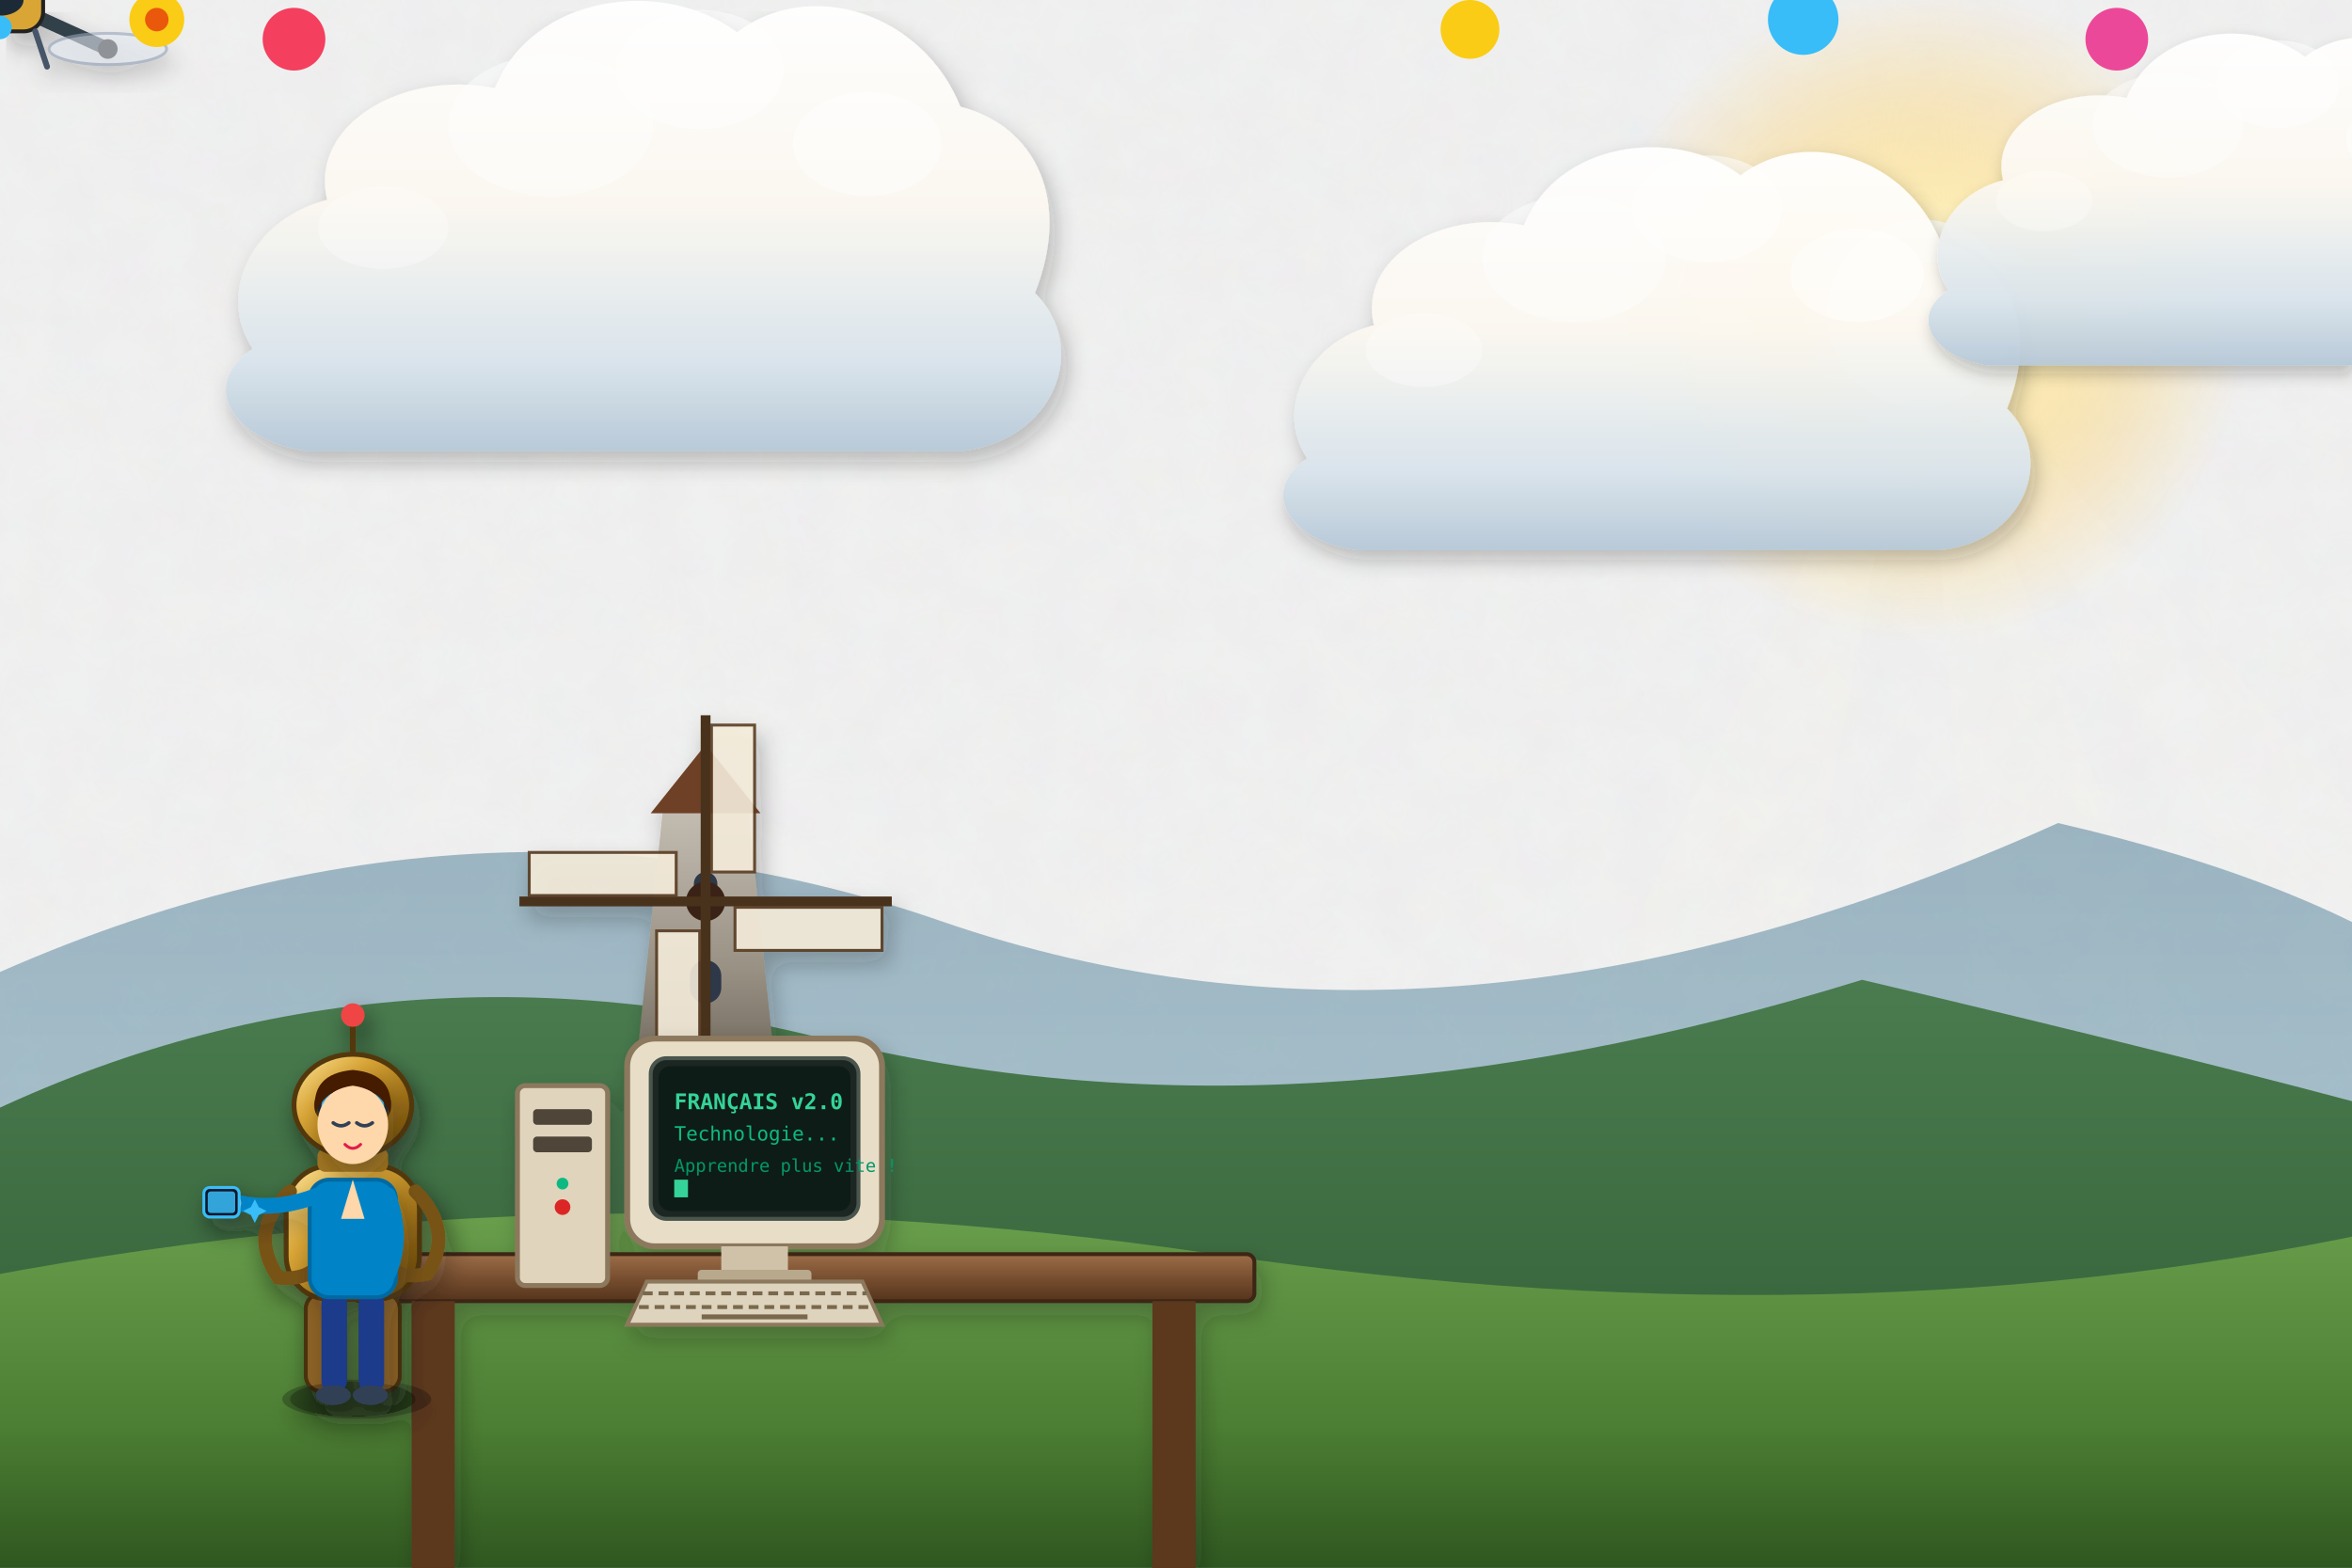
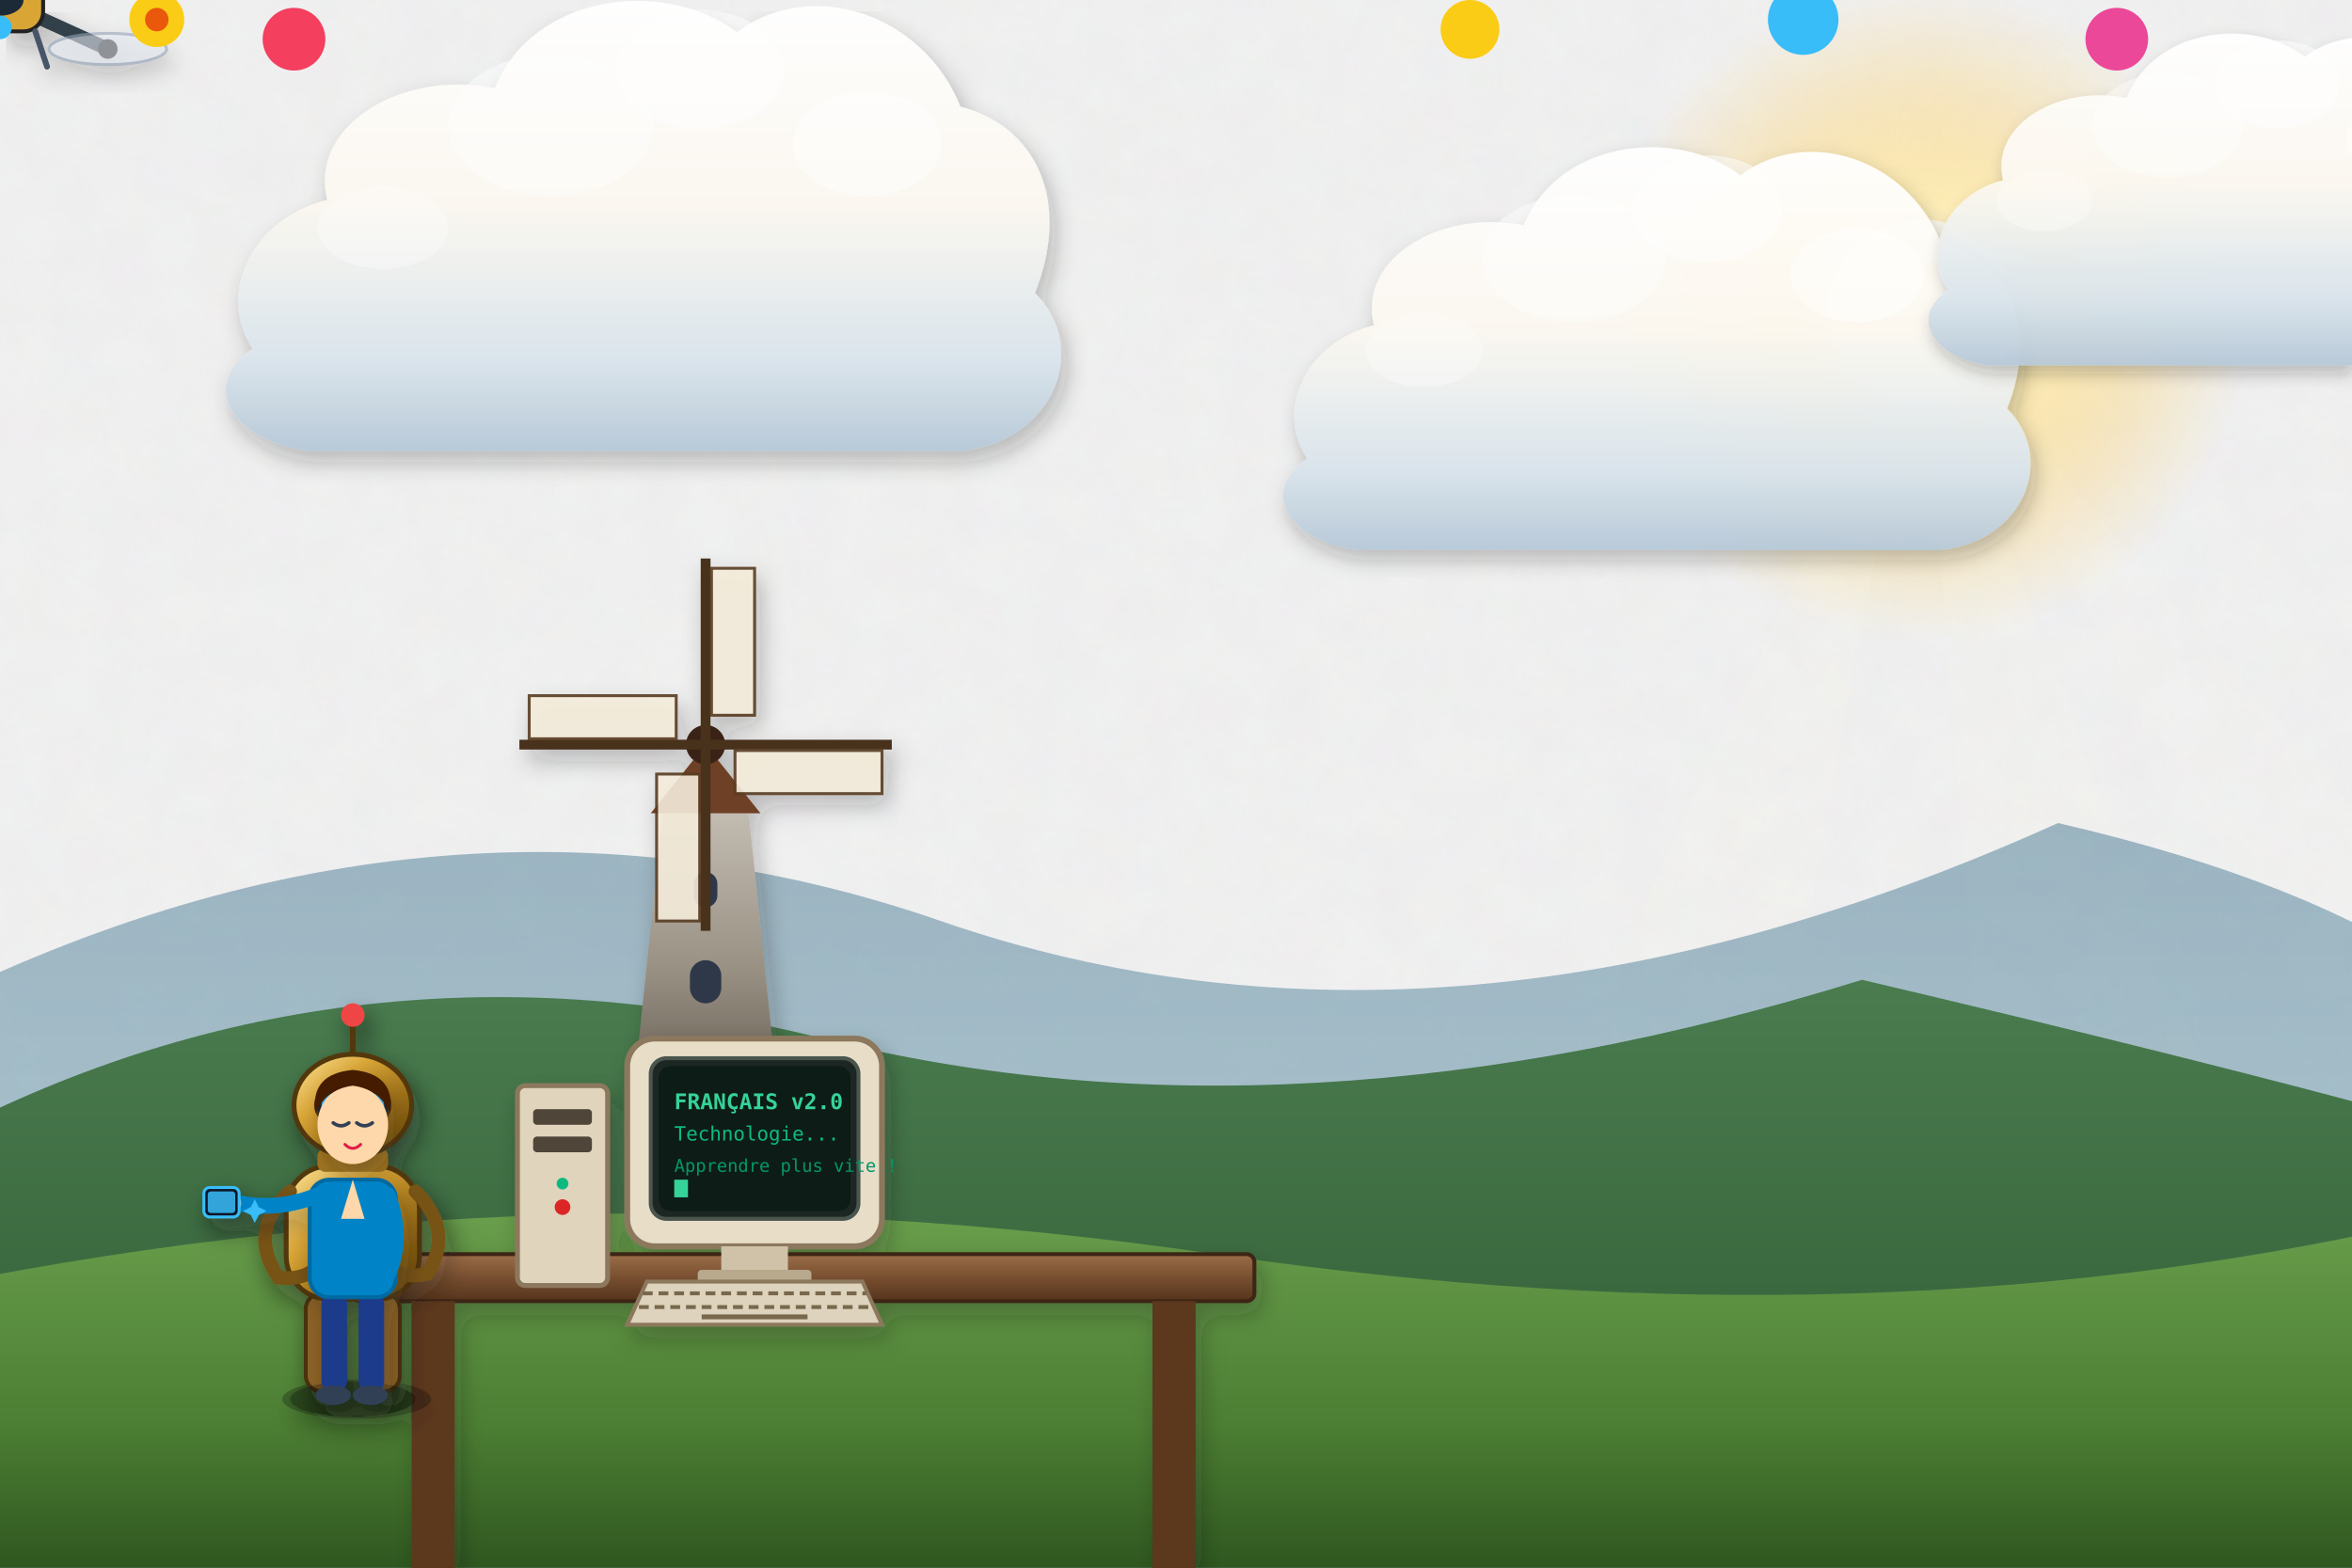
<svg xmlns="http://www.w3.org/2000/svg" viewBox="0 0 1200 800" width="1200" height="800">
  <defs>
    <filter id="ghibliPaper" x="0%" y="0%" width="100%" height="100%">
      <feTurbulence type="fractalNoise" baseFrequency="0.04" numOctaves="3" result="noise" seed="42" />
      <feColorMatrix type="matrix" values="1 0 0 0 0  0 1 0 0 0  0 0 1 0 0  0 0 0 0.035 0" in="noise" result="coloredNoise" />
      <feComposite operator="in" in2="SourceGraphic" />
    </filter>
    <filter id="softGlow" x="-20%" y="-20%" width="140%" height="140%">
      <feGaussianBlur stdDeviation="8" result="blur" />
      <feComposite in="SourceGraphic" in2="blur" operator="over" />
    </filter>
    <filter id="dropShadow" x="-20%" y="-20%" width="140%" height="140%">
      <feDropShadow dx="3" dy="6" stdDeviation="6" flood-color="#141e28" flood-opacity="0.28" />
    </filter>
    <style>
      /* Animações dos elementos vivos da oficina tecnológica (Teknoloji / Tecnologia) */
      .windmill-blades {
        animation: windmillSpin 14s linear infinite;
-         transform-origin: 0px -50px;
+         transform-box: fill-box;
+         transform-origin: center;
      }
      @keyframes windmillSpin {
-         0% { transform: translate(0px, -50px) rotate(0deg); }
-         100% { transform: translate(0px, -50px) rotate(360deg); }
+         0% { transform: rotate(0deg); }
+         100% { transform: rotate(360deg); }
      }

      .drone-flight {
        animation: droneBob 5.2s ease-in-out infinite;
      }
      @keyframes droneBob {
        0%, 100% { transform: translate(680px, 260px) rotate(0deg); }
        25% { transform: translate(695px, 242px) rotate(2deg); }
        50% { transform: translate(670px, 255px) rotate(-1.5deg); }
        75% { transform: translate(660px, 246px) rotate(1.5deg); }
      }

      .drone-rotor-blur {
        animation: rotorSpin 0.1s linear infinite alternate;
      }
      @keyframes rotorSpin {
        0% { transform: scaleX(1); opacity: 0.6; }
        100% { transform: scaleX(0.4); opacity: 0.85; }
      }

      .robot-living {
        animation: robotBreathe 4.4s ease-in-out infinite;
        transform-origin: 360px 540px;
      }
      @keyframes robotBreathe {
        0%, 100% { transform: translate(360px, -30px) scale(1); }
        50% { transform: translate(360px, -33px) scale(1.02, 1.01); }
      }

      .robot-antenna-blink {
        animation: antennaPulse 1.8s ease-in-out infinite;
      }
      @keyframes antennaPulse {
        0%, 100% { opacity: 0.45; }
        50% { opacity: 1; filter: drop-shadow(0 0 6px #ef4444); }
      }

      .crt-screen-glow {
        animation: screenGlowPulse 3.2s ease-in-out infinite;
      }
      @keyframes screenGlowPulse {
        0%, 100% { opacity: 0.94; }
        50% { opacity: 1; filter: drop-shadow(0 0 5px rgba(52, 211, 153, 0.45)); }
      }

      .foreground-flowers-sway {
        transform-origin: 600px 800px;
        animation: flowerBreeze 4s ease-in-out infinite;
      }
      @keyframes flowerBreeze {
        0%, 100% { transform: translate(0px, 750px) rotate(0deg); }
        50% { transform: translate(0px, 750px) rotate(1.5deg); }
      }

      /* Humano interagindo com robô */
      .human-engineer-living {
        animation: humanGesture 4.4s ease-in-out infinite;
        transform-origin: 465px 540px;
      }
      @keyframes humanGesture {
        0%, 100% { transform: translate(465px, -30px) rotate(0deg); }
        30% { transform: translate(465px, -33px) rotate(1.2deg); }
        60% { transform: translate(465px, -29px) rotate(-1deg); }
      }
      .human-arm-interact {
        transform-origin: -10px 42px;
        animation: humanArmWave 2.8s ease-in-out infinite alternate;
      }
      @keyframes humanArmWave {
        0% { transform: rotate(0deg); }
        100% { transform: rotate(-18deg); }
      }
      .tech-interaction-spark {
        animation: sparkPulse 2s ease-in-out infinite;
      }
      @keyframes sparkPulse {
        0%, 100% { opacity: 0.3; transform: scale(0.9); }
        50% { opacity: 0.95; transform: scale(1.15); filter: drop-shadow(0 0 6px #38bdf8); }
      }
    </style>
    <linearGradient id="skyDay" x1="0" y1="0" x2="0" y2="1">
      <stop offset="0%" stop-color="#236ca7" />
      <stop offset="35%" stop-color="#5fa3d6" />
      <stop offset="70%" stop-color="#b8e1f2" />
      <stop offset="100%" stop-color="#fdf3dc" />
    </linearGradient>
    <linearGradient id="skySunset" x1="0" y1="0" x2="0" y2="1">
      <stop offset="0%" stop-color="#31396b" />
      <stop offset="35%" stop-color="#73507b" />
      <stop offset="65%" stop-color="#cb6b5c" />
      <stop offset="85%" stop-color="#f29e5a" />
      <stop offset="100%" stop-color="#fedaa2" />
    </linearGradient>
    <linearGradient id="skyDusk" x1="0" y1="0" x2="0" y2="1">
      <stop offset="0%" stop-color="#121832" />
      <stop offset="40%" stop-color="#262f56" />
      <stop offset="70%" stop-color="#4e3d64" />
      <stop offset="90%" stop-color="#915264" />
      <stop offset="100%" stop-color="#d6846c" />
    </linearGradient>
    <linearGradient id="cloudBodyDay" x1="0" y1="0" x2="0" y2="1">
      <stop offset="0%" stop-color="#ffffff" />
      <stop offset="45%" stop-color="#fcf8f0" />
      <stop offset="80%" stop-color="#d9e4ec" />
      <stop offset="100%" stop-color="#b6c8d7" />
    </linearGradient>
    <linearGradient id="cloudBodySunset" x1="0" y1="0" x2="0" y2="1">
      <stop offset="0%" stop-color="#fff5e6" />
      <stop offset="40%" stop-color="#fbd0a5" />
      <stop offset="75%" stop-color="#cf8ca0" />
      <stop offset="100%" stop-color="#7e607c" />
    </linearGradient>
    <radialGradient id="sunGlowDay" cx="50%" cy="50%" r="50%">
      <stop offset="0%" stop-color="#fffced" stop-opacity="1" />
      <stop offset="35%" stop-color="#ffebaa" stop-opacity="0.85" />
      <stop offset="70%" stop-color="#ffd573" stop-opacity="0.35" />
      <stop offset="100%" stop-color="#ffd573" stop-opacity="0" />
    </radialGradient>
    <radialGradient id="sunGlowSunset" cx="50%" cy="50%" r="50%">
      <stop offset="0%" stop-color="#fff8db" stop-opacity="1" />
      <stop offset="30%" stop-color="#ffb753" stop-opacity="0.9" />
      <stop offset="65%" stop-color="#f46e45" stop-opacity="0.4" />
      <stop offset="100%" stop-color="#e04a43" stop-opacity="0" />
    </radialGradient>
    <linearGradient id="hillDistant" x1="0" y1="0" x2="0" y2="1">
      <stop offset="0%" stop-color="#6e94a8" />
      <stop offset="100%" stop-color="#93b9c7" />
    </linearGradient>
    <linearGradient id="hillMid" x1="0" y1="0" x2="0" y2="1">
      <stop offset="0%" stop-color="#4a7c4f" />
      <stop offset="50%" stop-color="#3c6a40" />
      <stop offset="100%" stop-color="#2d5231" />
    </linearGradient>
    <linearGradient id="hillNear" x1="0" y1="0" x2="0" y2="1">
      <stop offset="0%" stop-color="#699e4c" />
      <stop offset="60%" stop-color="#4c7e33" />
      <stop offset="100%" stop-color="#2f5720" />
    </linearGradient>
    <linearGradient id="woodTone" x1="0" y1="0" x2="0" y2="1">
      <stop offset="0%" stop-color="#9c6d48" />
      <stop offset="50%" stop-color="#784f30" />
      <stop offset="100%" stop-color="#55341c" />
    </linearGradient>
    <linearGradient id="brassTone" x1="0" y1="0" x2="1" y2="1">
      <stop offset="0%" stop-color="#ffe699" />
      <stop offset="35%" stop-color="#d9a536" />
      <stop offset="70%" stop-color="#996c14" />
      <stop offset="100%" stop-color="#5e4007" />
    </linearGradient>
    <linearGradient id="stoneTone" x1="0" y1="0" x2="0" y2="1">
      <stop offset="0%" stop-color="#c5beb3" />
      <stop offset="60%" stop-color="#999184" />
      <stop offset="100%" stop-color="#6c6458" />
    </linearGradient>
    <linearGradient id="waterTone" x1="0" y1="0" x2="0" y2="1">
      <stop offset="0%" stop-color="#47a5be" />
      <stop offset="50%" stop-color="#2a7796" />
      <stop offset="100%" stop-color="#144d6a" />
    </linearGradient>
  </defs>
  <rect width="1200" height="800" fill="url(#skyDay)" filter="url(#ghibliPaper)" />
  <g>
    <circle cx="980" cy="160" r="168" fill="url(#sunGlowDay)" />
    <circle cx="980" cy="160" r="48" fill="#fffded" />
    <polygon points="980,160 680,800 860,800" fill="#fffbe6" opacity="0.08" />
    <polygon points="980,160 1030,800 1220,800" fill="#fffbe6" opacity="0.08" />
    <polygon points="980,160 1340,800 1540,800" fill="#fffbe6" opacity="0.06" />
  </g>
  <g transform="translate(300, 140) scale(0.95)" opacity="0.95">
    <path d="M-180,40        C-200,10 -180,-30 -140,-40        C-150,-80 -100,-110 -50,-100        C-30,-150 40,-160 80,-130        C120,-160 180,-140 200,-90        C240,-80 260,-40 240,10        C270,40 250,90 200,95        L-150,95        C-190,90 -210,60 -180,40 Z" fill="url(#cloudBodyDay)" filter="url(#dropShadow)" />
    <ellipse cx="60" cy="-110" rx="45" ry="32" fill="#ffffff" opacity="0.55" />
    <ellipse cx="-20" cy="-80" rx="55" ry="38" fill="#ffffff" opacity="0.45" />
    <ellipse cx="150" cy="-70" rx="40" ry="28" fill="#ffffff" opacity="0.5" />
    <ellipse cx="-110" cy="-25" rx="35" ry="22" fill="#ffffff" opacity="0.35" />
  </g>
  <g transform="translate(820, 200) scale(0.85)" opacity="0.95">
    <path d="M-180,40        C-200,10 -180,-30 -140,-40        C-150,-80 -100,-110 -50,-100        C-30,-150 40,-160 80,-130        C120,-160 180,-140 200,-90        C240,-80 260,-40 240,10        C270,40 250,90 200,95        L-150,95        C-190,90 -210,60 -180,40 Z" fill="url(#cloudBodyDay)" filter="url(#dropShadow)" />
    <ellipse cx="60" cy="-110" rx="45" ry="32" fill="#ffffff" opacity="0.55" />
    <ellipse cx="-20" cy="-80" rx="55" ry="38" fill="#ffffff" opacity="0.45" />
    <ellipse cx="150" cy="-70" rx="40" ry="28" fill="#ffffff" opacity="0.5" />
    <ellipse cx="-110" cy="-25" rx="35" ry="22" fill="#ffffff" opacity="0.35" />
  </g>
  <g transform="translate(1120, 120) scale(0.7)" opacity="0.95">
    <path d="M-180,40        C-200,10 -180,-30 -140,-40        C-150,-80 -100,-110 -50,-100        C-30,-150 40,-160 80,-130        C120,-160 180,-140 200,-90        C240,-80 260,-40 240,10        C270,40 250,90 200,95        L-150,95        C-190,90 -210,60 -180,40 Z" fill="url(#cloudBodyDay)" filter="url(#dropShadow)" />
    <ellipse cx="60" cy="-110" rx="45" ry="32" fill="#ffffff" opacity="0.55" />
    <ellipse cx="-20" cy="-80" rx="55" ry="38" fill="#ffffff" opacity="0.45" />
    <ellipse cx="150" cy="-70" rx="40" ry="28" fill="#ffffff" opacity="0.5" />
    <ellipse cx="-110" cy="-25" rx="35" ry="22" fill="#ffffff" opacity="0.35" />
  </g>
  <path d="M-50,520 Q220,380 480,470 T1050,420 Q1180,450 1250,500 L1250,800 L-50,800 Z" fill="url(#hillDistant)" opacity="0.65" />
  <path d="M-30,580 Q180,470 420,530 T950,500 Q1120,540 1230,570 L1230,800 L-30,800 Z" fill="url(#hillMid)" />
  <g transform="translate(360, 460)" filter="url(#dropShadow)">
    <path d="M-36,90 L-22,-45 Q0,-55 22,-45 L36,90 Z" fill="url(#stoneTone)" />
    <path d="M-28,-45 L0,-80 L28,-45 Z" fill="#6e3f28" />
    <rect x="-6" y="-15" width="12" height="18" rx="6" fill="#2d3748" />
    <rect x="-8" y="30" width="16" height="22" rx="8" fill="#2d3748" />
-     <g class="windmill-blades">
-       <circle cx="0" cy="0" r="10" fill="#3a2312" />
-       <line x1="0" y1="0" x2="0" y2="-95" stroke="#4a301a" stroke-width="5" />
-       <rect x="3" y="-90" width="22" height="75" fill="#f4ebd9" opacity="0.9" stroke="#5a3d24" stroke-width="1.5" />
-       <line x1="0" y1="0" x2="95" y2="0" stroke="#4a301a" stroke-width="5" />
-       <rect x="15" y="3" width="75" height="22" fill="#f4ebd9" opacity="0.9" stroke="#5a3d24" stroke-width="1.5" />
-       <line x1="0" y1="0" x2="0" y2="95" stroke="#4a301a" stroke-width="5" />
-       <rect x="-25" y="15" width="22" height="75" fill="#f4ebd9" opacity="0.9" stroke="#5a3d24" stroke-width="1.5" />
-       <line x1="0" y1="0" x2="-95" y2="0" stroke="#4a301a" stroke-width="5" />
-       <rect x="-90" y="-25" width="75" height="22" fill="#f4ebd9" opacity="0.9" stroke="#5a3d24" stroke-width="1.5" />
+     <g transform="translate(0, -80)">
+       <g class="windmill-blades">
+         <circle cx="0" cy="0" r="10" fill="#3a2312" />
+         <line x1="0" y1="0" x2="0" y2="-95" stroke="#4a301a" stroke-width="5" />
+         <rect x="3" y="-90" width="22" height="75" fill="#f4ebd9" opacity="0.9" stroke="#5a3d24" stroke-width="1.5" />
+         <line x1="0" y1="0" x2="95" y2="0" stroke="#4a301a" stroke-width="5" />
+         <rect x="15" y="3" width="75" height="22" fill="#f4ebd9" opacity="0.9" stroke="#5a3d24" stroke-width="1.5" />
+         <line x1="0" y1="0" x2="0" y2="95" stroke="#4a301a" stroke-width="5" />
+         <rect x="-25" y="15" width="22" height="75" fill="#f4ebd9" opacity="0.9" stroke="#5a3d24" stroke-width="1.5" />
+         <line x1="0" y1="0" x2="-95" y2="0" stroke="#4a301a" stroke-width="5" />
+         <rect x="-90" y="-25" width="75" height="22" fill="#f4ebd9" opacity="0.9" stroke="#5a3d24" stroke-width="1.5" />
+       </g>
    </g>
  </g>
  <path d="M-50,660 Q280,590 620,640 T1250,620 L1250,800 L-50,800 Z" fill="url(#hillNear)" />
  <g class="drone-flight" filter="url(#dropShadow)">
    <line x1="-55" y1="-25" x2="55" y2="25" stroke="#333f48" stroke-width="7" stroke-linecap="round" />
    <line x1="-55" y1="25" x2="55" y2="-25" stroke="#333f48" stroke-width="7" stroke-linecap="round" />
    <rect x="-22" y="-16" width="44" height="32" rx="10" fill="#d9a536" stroke="#222" stroke-width="2" />
    <ellipse cx="0" cy="0" rx="12" ry="8" fill="#1b2a38" />
    <circle cx="0" cy="14" r="6" fill="#38bdf8" />
    <g transform="translate(-55, -25)">
      <circle cx="0" cy="0" r="5" fill="#111" />
      <ellipse class="drone-rotor-blur" cx="0" cy="0" rx="30" ry="8" fill="#e2e8f0" opacity="0.6" stroke="#94a3b8" stroke-width="1.5" />
    </g>
    <g transform="translate(55, -25)">
      <circle cx="0" cy="0" r="5" fill="#111" />
      <ellipse class="drone-rotor-blur" cx="0" cy="0" rx="30" ry="8" fill="#e2e8f0" opacity="0.6" stroke="#94a3b8" stroke-width="1.5" />
    </g>
    <g transform="translate(-55, 25)">
      <circle cx="0" cy="0" r="5" fill="#111" />
      <ellipse class="drone-rotor-blur" cx="0" cy="0" rx="30" ry="8" fill="#e2e8f0" opacity="0.6" stroke="#94a3b8" stroke-width="1.5" />
    </g>
    <g transform="translate(55, 25)">
      <circle cx="0" cy="0" r="5" fill="#111" />
      <ellipse class="drone-rotor-blur" cx="0" cy="0" rx="30" ry="8" fill="#e2e8f0" opacity="0.6" stroke="#94a3b8" stroke-width="1.5" />
    </g>
    <path d="M-18,16 L-24,34 M18,16 L24,34" stroke="#475569" stroke-width="3" stroke-linecap="round" />
  </g>
  <g transform="translate(180, 570)" filter="url(#dropShadow)">
    <rect x="0" y="70" width="460" height="24" rx="4" fill="url(#woodTone)" stroke="#3e2515" stroke-width="2" />
    <rect x="30" y="94" width="22" height="140" fill="#5c381e" />
    <rect x="408" y="94" width="22" height="140" fill="#5c381e" />
    <g class="crt-screen-glow" transform="translate(140, -40)">
      <rect x="0" y="0" width="130" height="106" rx="14" fill="#e8dec8" stroke="#8c785d" stroke-width="3" />
      <rect x="12" y="10" width="106" height="82" rx="8" fill="#1e2822" stroke="#4a554d" stroke-width="2" />
      <rect x="16" y="14" width="98" height="74" rx="6" fill="#0f1f17" />
      <text x="24" y="36" font-family="monospace" font-size="11" font-weight="bold" fill="#34d399">FRANÇAIS v2.0</text>
      <text x="24" y="52" font-family="monospace" font-size="10" fill="#10b981">Technologie...</text>
      <text x="24" y="68" font-family="monospace" font-size="9" fill="#059669">Apprendre plus vite !</text>
      <rect x="24" y="72" width="7" height="9" fill="#34d399">
        <animate attributeName="opacity" values="1;0;1" dur="1s" repeatCount="indefinite" />
      </rect>
      <rect x="48" y="106" width="34" height="12" fill="#cfc2a9" />
      <rect x="36" y="118" width="58" height="8" rx="2" fill="#b8a88c" />
      <rect x="-56" y="24" width="46" height="102" rx="4" fill="#e0d4bc" stroke="#8c785d" stroke-width="2.5" />
      <rect x="-48" y="36" width="30" height="8" rx="2" fill="#504537" />
      <rect x="-48" y="50" width="30" height="8" rx="2" fill="#504537" />
      <circle cx="-33" cy="74" r="3" fill="#10b981" />
      <circle cx="-33" cy="86" r="4" fill="#dc2626" />
      <polygon points="10,124 120,124 130,146 0,146" fill="#ded3bc" stroke="#8c785d" stroke-width="2" />
      <line x1="8" y1="130" x2="122" y2="130" stroke="#78674d" stroke-width="2" stroke-dasharray="5 3" />
      <line x1="6" y1="137" x2="124" y2="137" stroke="#78674d" stroke-width="2" stroke-dasharray="5 3" />
      <line x1="38" y1="142" x2="92" y2="142" stroke="#78674d" stroke-width="2.5" />
    </g>
    <g class="robot-living" filter="url(#dropShadow)">
      <ellipse cx="2" cy="144" rx="38" ry="10" fill="#000000" opacity="0.25" />
      <rect x="-24" y="90" width="16" height="50" rx="8" fill="#8c6227" stroke="#4a320f" stroke-width="2" />
      <rect x="8" y="90" width="16" height="50" rx="8" fill="#8c6227" stroke="#4a320f" stroke-width="2" />
      <rect x="-34" y="25" width="68" height="68" rx="22" fill="url(#brassTone)" stroke="#52390a" stroke-width="2.5" />
      <circle cx="0" cy="54" r="14" fill="#f8fafc" stroke="#52390a" stroke-width="2" />
      <line x1="0" y1="54" x2="8" y2="48" stroke="#dc2626" stroke-width="2" />
      <circle cx="0" cy="54" r="3" fill="#1e293b" />
      <rect x="-18" y="16" width="36" height="12" rx="4" fill="#a17521" />
      <ellipse cx="0" cy="-6" rx="30" ry="26" fill="url(#brassTone)" stroke="#52390a" stroke-width="2.5" />
      <circle cx="-10" cy="-6" r="9" fill="#1e293b" stroke="#52390a" stroke-width="1.5" />
      <circle cx="-10" cy="-6" r="6" fill="#38bdf8" />
      <circle cx="-12" cy="-8" r="2" fill="#ffffff" />
      <circle cx="10" cy="-6" r="9" fill="#1e293b" stroke="#52390a" stroke-width="1.5" />
      <circle cx="10" cy="-6" r="6" fill="#38bdf8" />
      <circle cx="8" cy="-8" r="2" fill="#ffffff" />
      <line x1="0" y1="-32" x2="0" y2="-48" stroke="#52390a" stroke-width="3" />
      <circle class="robot-antenna-blink" cx="0" cy="-52" r="6" fill="#ef4444" />
      <path d="M-32,38 Q-54,58 -38,82 Q-20,84 -14,70" fill="none" stroke="#785315" stroke-width="7" stroke-linecap="round" />
      <path d="M32,38 Q52,58 38,80 Q20,84 14,70" fill="none" stroke="#785315" stroke-width="7" stroke-linecap="round" />
      <path d="M0,66 Q0,50 4,44 Q14,46 12,58 Z" fill="#22c55e" />
      <path d="M0,66 Q0,50 -4,44 Q-14,46 -12,58 Z" fill="#4ade80" />
    </g>
    <g class="human-engineer-living" filter="url(#dropShadow)">
      <ellipse cx="0" cy="144" rx="32" ry="9" fill="#000000" opacity="0.25" />
      <rect x="-16" y="90" width="13" height="50" rx="5" fill="#1e3a8a" />
      <rect x="3" y="90" width="13" height="50" rx="5" fill="#1e3a8a" />
      <ellipse cx="-10" cy="142" rx="9" ry="5" fill="#334155" />
      <ellipse cx="9" cy="142" rx="9" ry="5" fill="#334155" />
      <rect x="-22" y="32" width="44" height="60" rx="10" fill="#0284c7" stroke="#0369a1" stroke-width="2" />
      <polygon points="0,32 -6,52 6,52" fill="#fed7aa" />
      <ellipse cx="0" cy="4" rx="18" ry="20" fill="#fed7aa" />
      <path d="M-19,-2 Q-22,-22 0,-24 Q22,-22 19,-2 Q14,-14 0,-16 Q-14,-14 -19,-2 Z" fill="#451a03" />
      <path d="M-10,3 Q-6,6 -2,3" stroke="#334155" stroke-width="1.8" fill="none" stroke-linecap="round" />
      <path d="M2,3 Q6,6 10,3" stroke="#334155" stroke-width="1.8" fill="none" stroke-linecap="round" />
      <path d="M-4,14 Q0,18 4,14" stroke="#e11d48" stroke-width="1.5" fill="none" stroke-linecap="round" />
      <path d="M18,40 Q26,62 18,80" fill="none" stroke="#0284c7" stroke-width="8" stroke-linecap="round" />
      <g class="human-arm-interact">
        <path d="M-18,40 Q-38,48 -58,44" fill="none" stroke="#0284c7" stroke-width="8" stroke-linecap="round" />
        <circle cx="-62" cy="44" r="5" fill="#fed7aa" />
        <rect x="-76" y="36" width="18" height="15" rx="3" fill="#0f172a" stroke="#38bdf8" stroke-width="1.5" />
        <rect x="-74" y="38" width="14" height="11" rx="1.5" fill="#38bdf8" opacity="0.85" />
      </g>
      <g class="tech-interaction-spark" transform="translate(-50, 48)">
        <polygon points="0,-6 2,-2 6,0 2,2 0,6 -2,2 -6,0 -2,-2" fill="#38bdf8" />
      </g>
    </g>
  </g>
  <g class="foreground-flowers-sway">
    <circle cx="80" cy="10" r="14" fill="#facc15" />
    <circle cx="80" cy="10" r="6" fill="#ea580c" />
    <circle cx="150" cy="20" r="16" fill="#f43f5e" />
    <circle cx="750" cy="15" r="15" fill="#facc15" />
    <circle cx="920" cy="10" r="18" fill="#38bdf8" />
    <circle cx="1080" cy="20" r="16" fill="#ec4899" />
  </g>
</svg>
